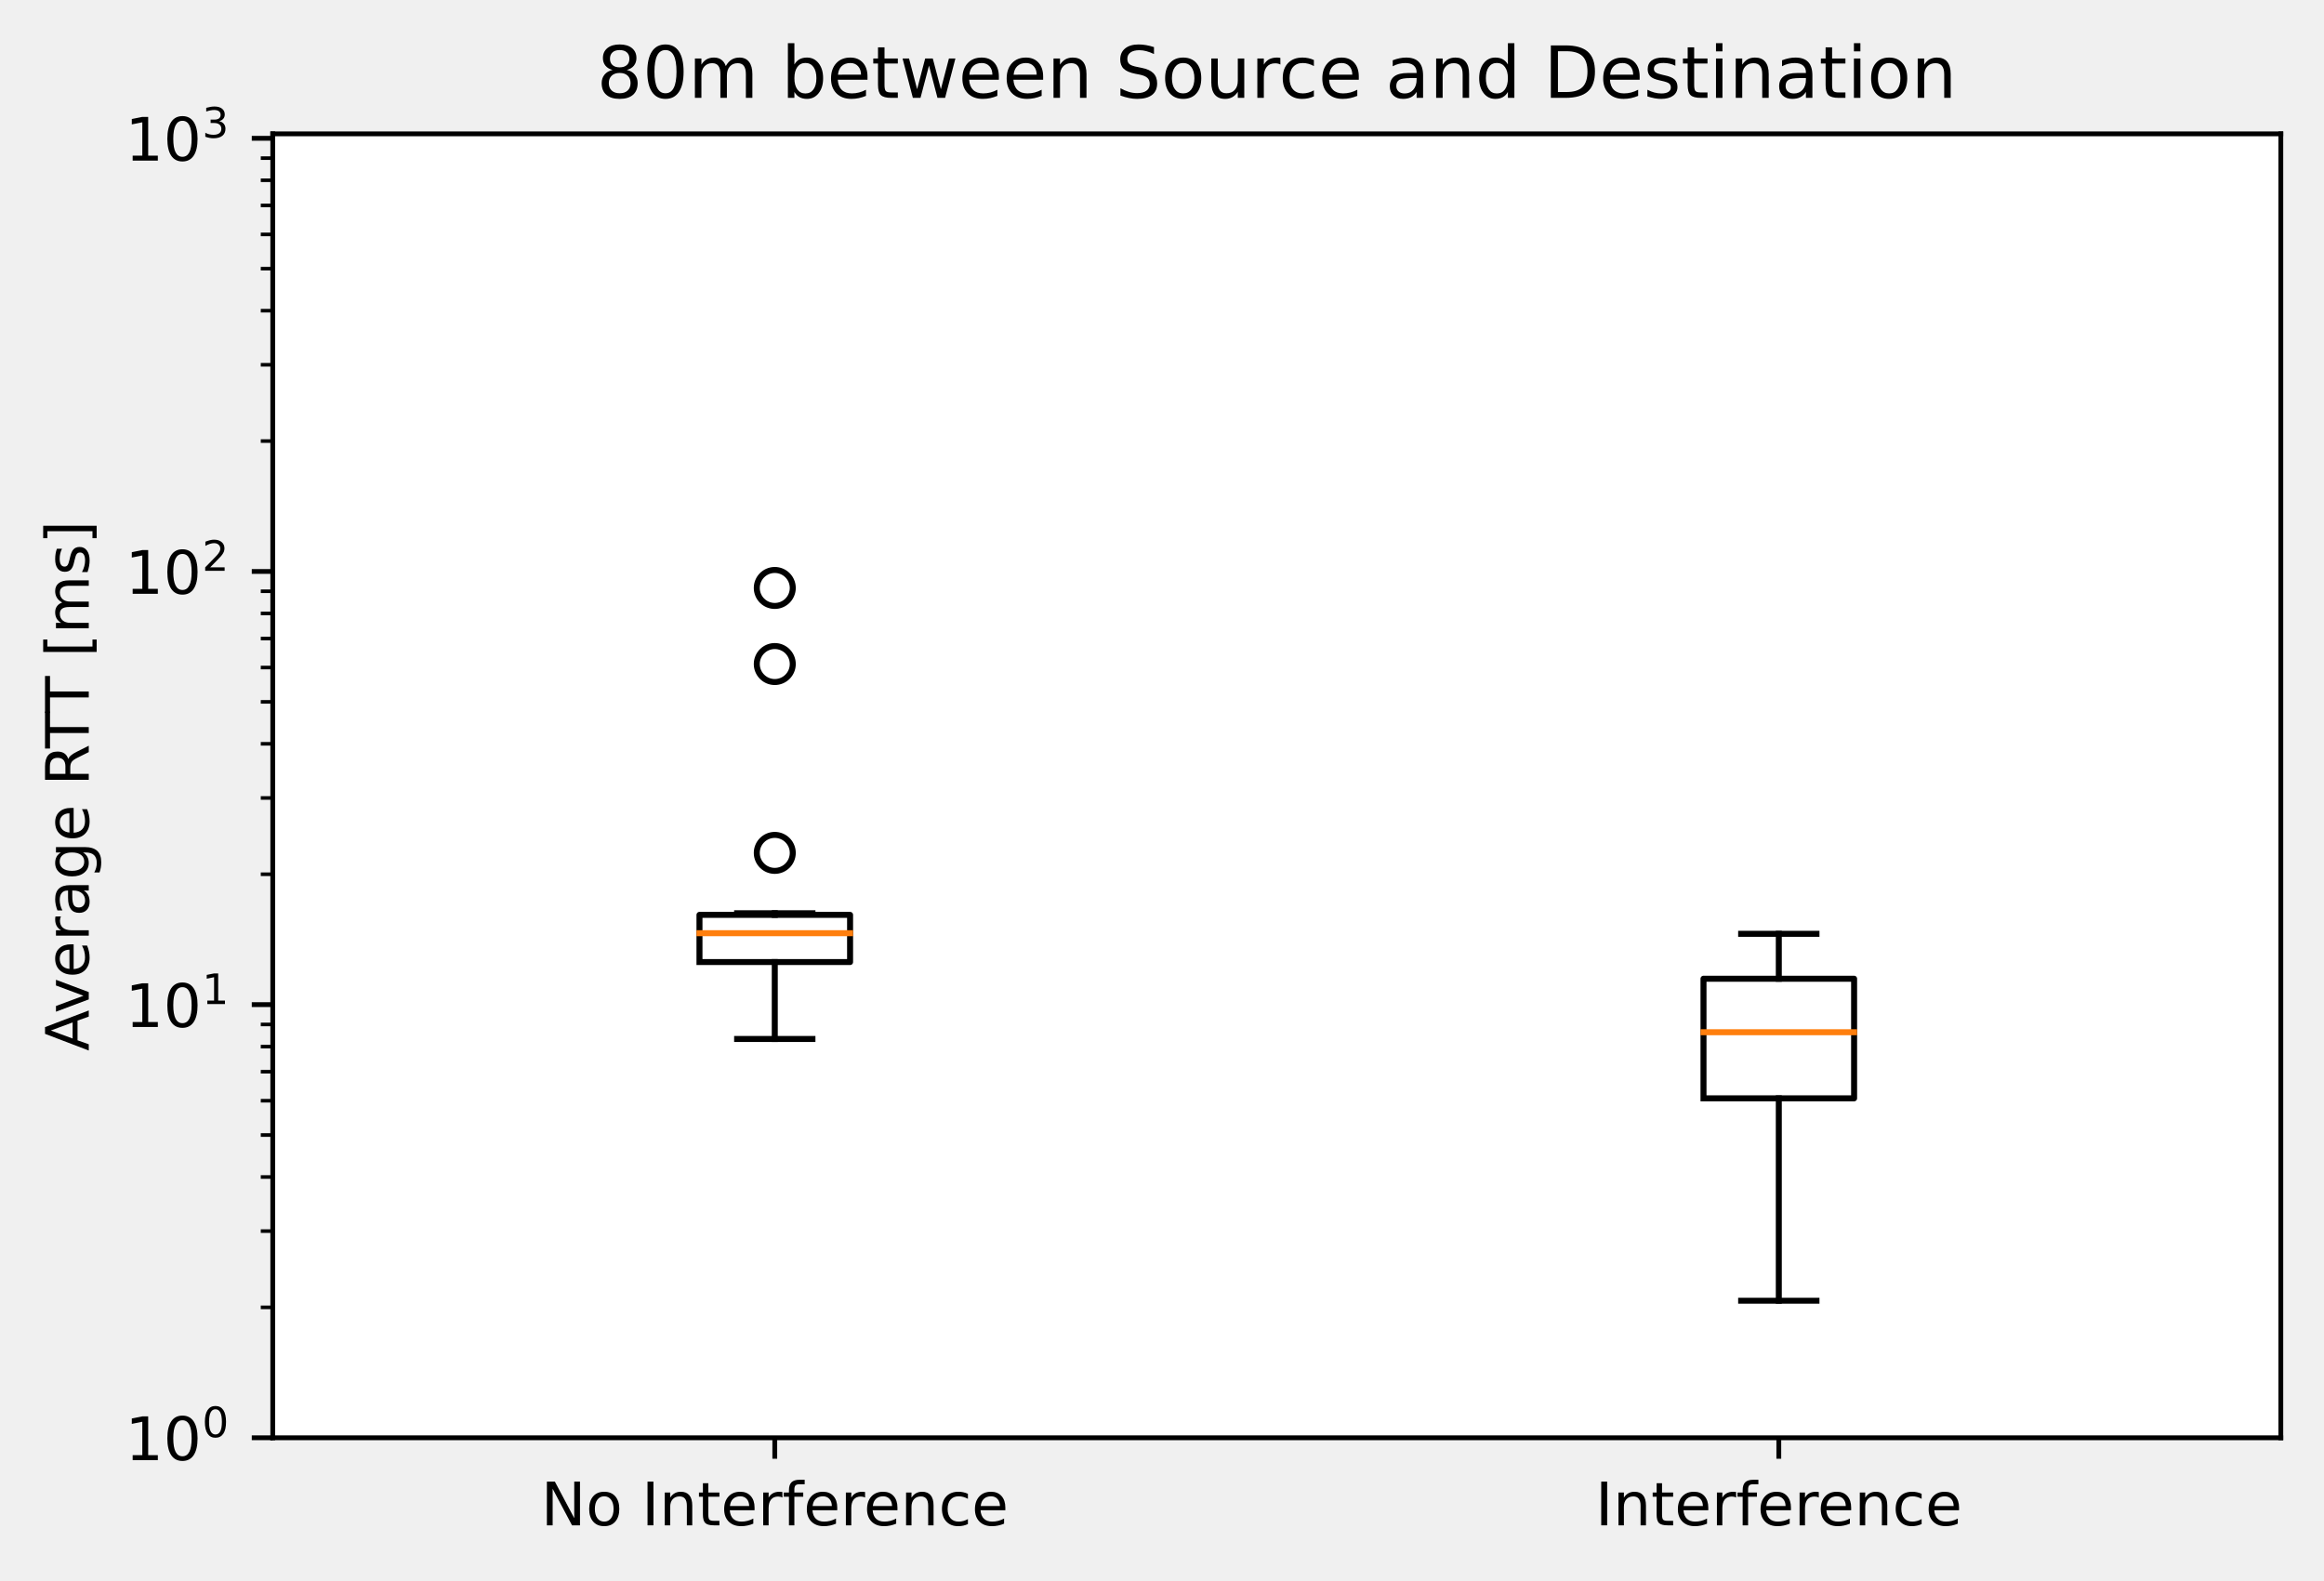
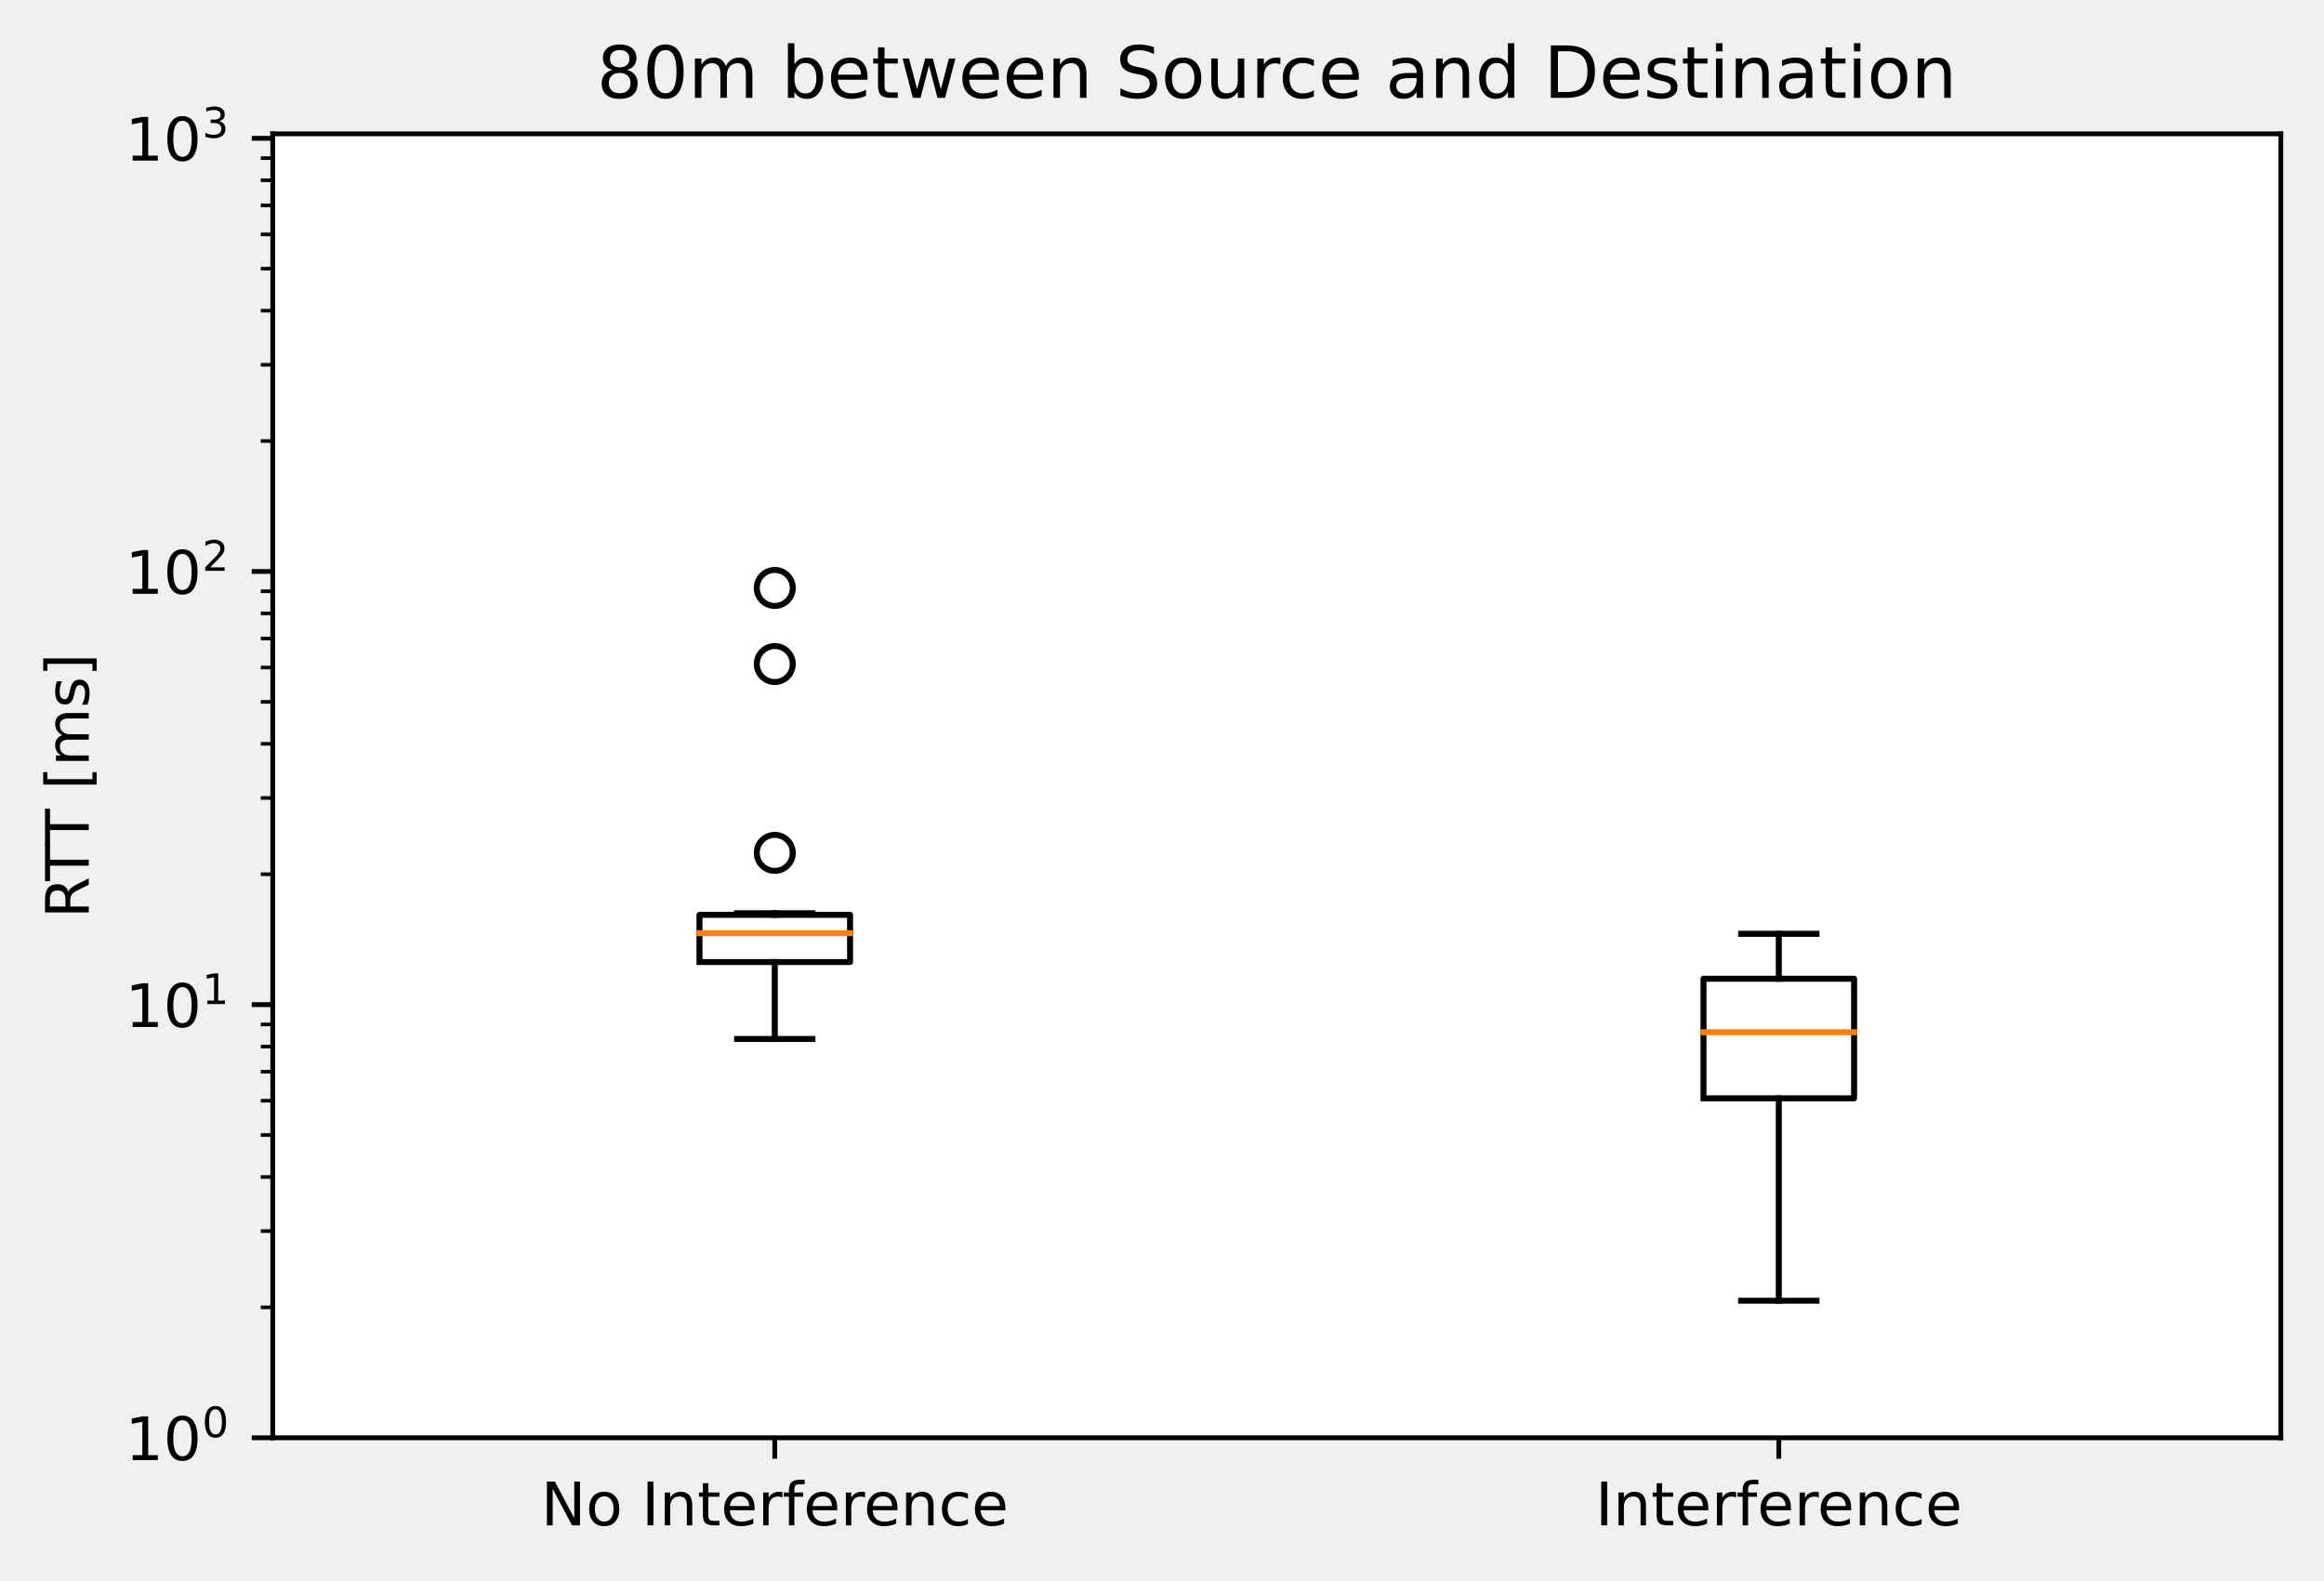
<svg xmlns="http://www.w3.org/2000/svg" xmlns:xlink="http://www.w3.org/1999/xlink" height="263.636pt" version="1.1" viewBox="0 0 387.478 263.636" width="387.478pt">
  <defs>
    <style type="text/css">*{stroke-linecap:butt;stroke-linejoin:round;}</style>
  </defs>
  <g id="figure_1">
    <g id="patch_1">
      <path d="M 0 263.636  L 387.478 263.636  L 387.478 0  L 0 0  z " style="fill:none;" />
    </g>
    <g id="axes_1">
      <g id="patch_2">
        <path d="M 45.478 239.758  L 380.278 239.758  L 380.278 22.318  L 45.478 22.318  z " style="fill:#ffffff;" />
      </g>
      <g id="matplotlib.axis_1">
        <g id="xtick_1">
          <g id="line2d_1">
            <defs>
-               <path d="M 0 0  L 0 3.5  " id="madbb0a306b" style="stroke:#000000;stroke-width:0.8;" />
+               <path d="M 0 0  L 0 3.5  " id="mc106eb5651" style="stroke:#000000;stroke-width:0.8;" />
            </defs>
            <g>
-               <use style="stroke:#000000;stroke-width:0.8;" x="129.178" xlink:href="#madbb0a306b" y="239.758" />
+               <use style="stroke:#000000;stroke-width:0.8;" x="129.178" xlink:href="#mc106eb5651" y="239.758" />
            </g>
          </g>
          <g id="text_1">
            <g transform="translate(90.20234 254.3566)scale(0.1 -0.1)">
              <defs>
                <path d="M 628 4666  L 1478 4666  L 3547 763  L 3547 4666  L 4159 4666  L 4159 0  L 3309 0  L 1241 3903  L 1241 0  L 628 0  L 628 4666  z " id="DejaVuSans-4e" transform="scale(0.015625)" />
                <path d="M 1959 3097  Q 1497 3097 1228 2736  Q 959 2375 959 1747  Q 959 1119 1226 758  Q 1494 397 1959 397  Q 2419 397 2687 759  Q 2956 1122 2956 1747  Q 2956 2369 2687 2733  Q 2419 3097 1959 3097  z M 1959 3584  Q 2709 3584 3137 3096  Q 3566 2609 3566 1747  Q 3566 888 3137 398  Q 2709 -91 1959 -91  Q 1206 -91 779 398  Q 353 888 353 1747  Q 353 2609 779 3096  Q 1206 3584 1959 3584  z " id="DejaVuSans-6f" transform="scale(0.015625)" />
                <path id="DejaVuSans-20" transform="scale(0.015625)" />
                <path d="M 628 4666  L 1259 4666  L 1259 0  L 628 0  L 628 4666  z " id="DejaVuSans-49" transform="scale(0.015625)" />
                <path d="M 3513 2113  L 3513 0  L 2938 0  L 2938 2094  Q 2938 2591 2744 2837  Q 2550 3084 2163 3084  Q 1697 3084 1428 2787  Q 1159 2491 1159 1978  L 1159 0  L 581 0  L 581 3500  L 1159 3500  L 1159 2956  Q 1366 3272 1645 3428  Q 1925 3584 2291 3584  Q 2894 3584 3203 3211  Q 3513 2838 3513 2113  z " id="DejaVuSans-6e" transform="scale(0.015625)" />
                <path d="M 1172 4494  L 1172 3500  L 2356 3500  L 2356 3053  L 1172 3053  L 1172 1153  Q 1172 725 1289 603  Q 1406 481 1766 481  L 2356 481  L 2356 0  L 1766 0  Q 1100 0 847 248  Q 594 497 594 1153  L 594 3053  L 172 3053  L 172 3500  L 594 3500  L 594 4494  L 1172 4494  z " id="DejaVuSans-74" transform="scale(0.015625)" />
                <path d="M 3597 1894  L 3597 1613  L 953 1613  Q 991 1019 1311 708  Q 1631 397 2203 397  Q 2534 397 2845 478  Q 3156 559 3463 722  L 3463 178  Q 3153 47 2828 -22  Q 2503 -91 2169 -91  Q 1331 -91 842 396  Q 353 884 353 1716  Q 353 2575 817 3079  Q 1281 3584 2069 3584  Q 2775 3584 3186 3129  Q 3597 2675 3597 1894  z M 3022 2063  Q 3016 2534 2758 2815  Q 2500 3097 2075 3097  Q 1594 3097 1305 2825  Q 1016 2553 972 2059  L 3022 2063  z " id="DejaVuSans-65" transform="scale(0.015625)" />
                <path d="M 2631 2963  Q 2534 3019 2420 3045  Q 2306 3072 2169 3072  Q 1681 3072 1420 2755  Q 1159 2438 1159 1844  L 1159 0  L 581 0  L 581 3500  L 1159 3500  L 1159 2956  Q 1341 3275 1631 3429  Q 1922 3584 2338 3584  Q 2397 3584 2469 3576  Q 2541 3569 2628 3553  L 2631 2963  z " id="DejaVuSans-72" transform="scale(0.015625)" />
                <path d="M 2375 4863  L 2375 4384  L 1825 4384  Q 1516 4384 1395 4259  Q 1275 4134 1275 3809  L 1275 3500  L 2222 3500  L 2222 3053  L 1275 3053  L 1275 0  L 697 0  L 697 3053  L 147 3053  L 147 3500  L 697 3500  L 697 3744  Q 697 4328 969 4595  Q 1241 4863 1831 4863  L 2375 4863  z " id="DejaVuSans-66" transform="scale(0.015625)" />
                <path d="M 3122 3366  L 3122 2828  Q 2878 2963 2633 3030  Q 2388 3097 2138 3097  Q 1578 3097 1268 2742  Q 959 2388 959 1747  Q 959 1106 1268 751  Q 1578 397 2138 397  Q 2388 397 2633 464  Q 2878 531 3122 666  L 3122 134  Q 2881 22 2623 -34  Q 2366 -91 2075 -91  Q 1284 -91 818 406  Q 353 903 353 1747  Q 353 2603 823 3093  Q 1294 3584 2113 3584  Q 2378 3584 2631 3529  Q 2884 3475 3122 3366  z " id="DejaVuSans-63" transform="scale(0.015625)" />
              </defs>
              <use xlink:href="#DejaVuSans-4e" />
              <use x="74.805" xlink:href="#DejaVuSans-6f" />
              <use x="135.986" xlink:href="#DejaVuSans-20" />
              <use x="167.773" xlink:href="#DejaVuSans-49" />
              <use x="197.266" xlink:href="#DejaVuSans-6e" />
              <use x="260.645" xlink:href="#DejaVuSans-74" />
              <use x="299.854" xlink:href="#DejaVuSans-65" />
              <use x="361.377" xlink:href="#DejaVuSans-72" />
              <use x="402.49" xlink:href="#DejaVuSans-66" />
              <use x="437.695" xlink:href="#DejaVuSans-65" />
              <use x="499.219" xlink:href="#DejaVuSans-72" />
              <use x="538.082" xlink:href="#DejaVuSans-65" />
              <use x="599.605" xlink:href="#DejaVuSans-6e" />
              <use x="662.984" xlink:href="#DejaVuSans-63" />
              <use x="717.965" xlink:href="#DejaVuSans-65" />
            </g>
          </g>
        </g>
        <g id="xtick_2">
          <g id="line2d_2">
            <g>
-               <use style="stroke:#000000;stroke-width:0.8;" x="296.578" xlink:href="#madbb0a306b" y="239.758" />
+               <use style="stroke:#000000;stroke-width:0.8;" x="296.578" xlink:href="#mc106eb5651" y="239.758" />
            </g>
          </g>
          <g id="text_2">
            <g transform="translate(265.9914 254.3566)scale(0.1 -0.1)">
              <use xlink:href="#DejaVuSans-49" />
              <use x="29.492" xlink:href="#DejaVuSans-6e" />
              <use x="92.871" xlink:href="#DejaVuSans-74" />
              <use x="132.08" xlink:href="#DejaVuSans-65" />
              <use x="193.604" xlink:href="#DejaVuSans-72" />
              <use x="234.717" xlink:href="#DejaVuSans-66" />
              <use x="269.922" xlink:href="#DejaVuSans-65" />
              <use x="331.445" xlink:href="#DejaVuSans-72" />
              <use x="370.309" xlink:href="#DejaVuSans-65" />
              <use x="431.832" xlink:href="#DejaVuSans-6e" />
              <use x="495.211" xlink:href="#DejaVuSans-63" />
              <use x="550.191" xlink:href="#DejaVuSans-65" />
            </g>
          </g>
        </g>
      </g>
      <g id="matplotlib.axis_2">
        <g id="ytick_1">
          <g id="line2d_3">
            <defs>
-               <path d="M 0 0  L -3.5 0  " id="mee6eea0529" style="stroke:#000000;stroke-width:0.8;" />
+               <path d="M 0 0  L -3.5 0  " id="m0a21c9af78" style="stroke:#000000;stroke-width:0.8;" />
            </defs>
            <g>
-               <use style="stroke:#000000;stroke-width:0.8;" x="45.478" xlink:href="#mee6eea0529" y="239.758" />
+               <use style="stroke:#000000;stroke-width:0.8;" x="45.478" xlink:href="#m0a21c9af78" y="239.758" />
            </g>
          </g>
          <g id="text_3">
            <g transform="translate(20.87813 243.5573)scale(0.1 -0.1)">
              <defs>
                <path d="M 794 531  L 1825 531  L 1825 4091  L 703 3866  L 703 4441  L 1819 4666  L 2450 4666  L 2450 531  L 3481 531  L 3481 0  L 794 0  L 794 531  z " id="DejaVuSans-31" transform="scale(0.015625)" />
                <path d="M 2034 4250  Q 1547 4250 1301 3770  Q 1056 3291 1056 2328  Q 1056 1369 1301 889  Q 1547 409 2034 409  Q 2525 409 2770 889  Q 3016 1369 3016 2328  Q 3016 3291 2770 3770  Q 2525 4250 2034 4250  z M 2034 4750  Q 2819 4750 3233 4129  Q 3647 3509 3647 2328  Q 3647 1150 3233 529  Q 2819 -91 2034 -91  Q 1250 -91 836 529  Q 422 1150 422 2328  Q 422 3509 836 4129  Q 1250 4750 2034 4750  z " id="DejaVuSans-30" transform="scale(0.015625)" />
              </defs>
              <use transform="translate(0 0.765625)" xlink:href="#DejaVuSans-31" />
              <use transform="translate(63.62305 0.765625)" xlink:href="#DejaVuSans-30" />
              <use transform="translate(128.2031 39.04688)scale(0.7)" xlink:href="#DejaVuSans-30" />
            </g>
          </g>
        </g>
        <g id="ytick_2">
          <g id="line2d_4">
            <g>
-               <use style="stroke:#000000;stroke-width:0.8;" x="45.478" xlink:href="#mee6eea0529" y="167.526" />
+               <use style="stroke:#000000;stroke-width:0.8;" x="45.478" xlink:href="#m0a21c9af78" y="167.526" />
            </g>
          </g>
          <g id="text_4">
            <g transform="translate(20.87813 171.3253)scale(0.1 -0.1)">
              <use transform="translate(0 0.684375)" xlink:href="#DejaVuSans-31" />
              <use transform="translate(63.62305 0.684375)" xlink:href="#DejaVuSans-30" />
              <use transform="translate(128.2031 38.96563)scale(0.7)" xlink:href="#DejaVuSans-31" />
            </g>
          </g>
        </g>
        <g id="ytick_3">
          <g id="line2d_5">
            <g>
-               <use style="stroke:#000000;stroke-width:0.8;" x="45.478" xlink:href="#mee6eea0529" y="95.294" />
+               <use style="stroke:#000000;stroke-width:0.8;" x="45.478" xlink:href="#m0a21c9af78" y="95.294" />
            </g>
          </g>
          <g id="text_5">
            <g transform="translate(20.87813 99.09333)scale(0.1 -0.1)">
              <defs>
                <path d="M 1228 531  L 3431 531  L 3431 0  L 469 0  L 469 531  Q 828 903 1448 1529  Q 2069 2156 2228 2338  Q 2531 2678 2651 2914  Q 2772 3150 2772 3378  Q 2772 3750 2511 3984  Q 2250 4219 1831 4219  Q 1534 4219 1204 4116  Q 875 4013 500 3803  L 500 4441  Q 881 4594 1212 4672  Q 1544 4750 1819 4750  Q 2544 4750 2975 4387  Q 3406 4025 3406 3419  Q 3406 3131 3298 2873  Q 3191 2616 2906 2266  Q 2828 2175 2409 1742  Q 1991 1309 1228 531  z " id="DejaVuSans-32" transform="scale(0.015625)" />
              </defs>
              <use transform="translate(0 0.765625)" xlink:href="#DejaVuSans-31" />
              <use transform="translate(63.62305 0.765625)" xlink:href="#DejaVuSans-30" />
              <use transform="translate(128.2031 39.04688)scale(0.7)" xlink:href="#DejaVuSans-32" />
            </g>
          </g>
        </g>
        <g id="ytick_4">
          <g id="line2d_6">
            <g>
-               <use style="stroke:#000000;stroke-width:0.8;" x="45.478" xlink:href="#mee6eea0529" y="23.062" />
+               <use style="stroke:#000000;stroke-width:0.8;" x="45.478" xlink:href="#m0a21c9af78" y="23.062" />
            </g>
          </g>
          <g id="text_6">
            <g transform="translate(20.87813 26.86133)scale(0.1 -0.1)">
              <defs>
                <path d="M 2597 2516  Q 3050 2419 3304 2112  Q 3559 1806 3559 1356  Q 3559 666 3084 287  Q 2609 -91 1734 -91  Q 1441 -91 1130 -33  Q 819 25 488 141  L 488 750  Q 750 597 1062 519  Q 1375 441 1716 441  Q 2309 441 2620 675  Q 2931 909 2931 1356  Q 2931 1769 2642 2001  Q 2353 2234 1838 2234  L 1294 2234  L 1294 2753  L 1863 2753  Q 2328 2753 2575 2939  Q 2822 3125 2822 3475  Q 2822 3834 2567 4026  Q 2313 4219 1838 4219  Q 1578 4219 1281 4162  Q 984 4106 628 3988  L 628 4550  Q 988 4650 1302 4700  Q 1616 4750 1894 4750  Q 2613 4750 3031 4423  Q 3450 4097 3450 3541  Q 3450 3153 3228 2886  Q 3006 2619 2597 2516  z " id="DejaVuSans-33" transform="scale(0.015625)" />
              </defs>
              <use transform="translate(0 0.765625)" xlink:href="#DejaVuSans-31" />
              <use transform="translate(63.62305 0.765625)" xlink:href="#DejaVuSans-30" />
              <use transform="translate(128.2031 39.04688)scale(0.7)" xlink:href="#DejaVuSans-33" />
            </g>
          </g>
        </g>
        <g id="ytick_5">
          <g id="line2d_7">
            <defs>
-               <path d="M 0 0  L -2 0  " id="maadf2c15c7" style="stroke:#000000;stroke-width:0.6;" />
+               <path d="M 0 0  L -2 0  " id="m12d7cc3216" style="stroke:#000000;stroke-width:0.6;" />
            </defs>
            <g>
-               <use style="stroke:#000000;stroke-width:0.6;" x="45.478" xlink:href="#maadf2c15c7" y="218.014" />
+               <use style="stroke:#000000;stroke-width:0.6;" x="45.478" xlink:href="#m12d7cc3216" y="218.014" />
            </g>
          </g>
        </g>
        <g id="ytick_6">
          <g id="line2d_8">
            <g>
-               <use style="stroke:#000000;stroke-width:0.6;" x="45.478" xlink:href="#maadf2c15c7" y="205.295" />
+               <use style="stroke:#000000;stroke-width:0.6;" x="45.478" xlink:href="#m12d7cc3216" y="205.295" />
            </g>
          </g>
        </g>
        <g id="ytick_7">
          <g id="line2d_9">
            <g>
-               <use style="stroke:#000000;stroke-width:0.6;" x="45.478" xlink:href="#maadf2c15c7" y="196.27" />
+               <use style="stroke:#000000;stroke-width:0.6;" x="45.478" xlink:href="#m12d7cc3216" y="196.27" />
            </g>
          </g>
        </g>
        <g id="ytick_8">
          <g id="line2d_10">
            <g>
-               <use style="stroke:#000000;stroke-width:0.6;" x="45.478" xlink:href="#maadf2c15c7" y="189.27" />
+               <use style="stroke:#000000;stroke-width:0.6;" x="45.478" xlink:href="#m12d7cc3216" y="189.27" />
            </g>
          </g>
        </g>
        <g id="ytick_9">
          <g id="line2d_11">
            <g>
-               <use style="stroke:#000000;stroke-width:0.6;" x="45.478" xlink:href="#maadf2c15c7" y="183.551" />
+               <use style="stroke:#000000;stroke-width:0.6;" x="45.478" xlink:href="#m12d7cc3216" y="183.551" />
            </g>
          </g>
        </g>
        <g id="ytick_10">
          <g id="line2d_12">
            <g>
-               <use style="stroke:#000000;stroke-width:0.6;" x="45.478" xlink:href="#maadf2c15c7" y="178.715" />
+               <use style="stroke:#000000;stroke-width:0.6;" x="45.478" xlink:href="#m12d7cc3216" y="178.715" />
            </g>
          </g>
        </g>
        <g id="ytick_11">
          <g id="line2d_13">
            <g>
-               <use style="stroke:#000000;stroke-width:0.6;" x="45.478" xlink:href="#maadf2c15c7" y="174.526" />
+               <use style="stroke:#000000;stroke-width:0.6;" x="45.478" xlink:href="#m12d7cc3216" y="174.526" />
            </g>
          </g>
        </g>
        <g id="ytick_12">
          <g id="line2d_14">
            <g>
-               <use style="stroke:#000000;stroke-width:0.6;" x="45.478" xlink:href="#maadf2c15c7" y="170.831" />
+               <use style="stroke:#000000;stroke-width:0.6;" x="45.478" xlink:href="#m12d7cc3216" y="170.831" />
            </g>
          </g>
        </g>
        <g id="ytick_13">
          <g id="line2d_15">
            <g>
-               <use style="stroke:#000000;stroke-width:0.6;" x="45.478" xlink:href="#maadf2c15c7" y="145.782" />
+               <use style="stroke:#000000;stroke-width:0.6;" x="45.478" xlink:href="#m12d7cc3216" y="145.782" />
            </g>
          </g>
        </g>
        <g id="ytick_14">
          <g id="line2d_16">
            <g>
-               <use style="stroke:#000000;stroke-width:0.6;" x="45.478" xlink:href="#maadf2c15c7" y="133.063" />
+               <use style="stroke:#000000;stroke-width:0.6;" x="45.478" xlink:href="#m12d7cc3216" y="133.063" />
            </g>
          </g>
        </g>
        <g id="ytick_15">
          <g id="line2d_17">
            <g>
-               <use style="stroke:#000000;stroke-width:0.6;" x="45.478" xlink:href="#maadf2c15c7" y="124.038" />
+               <use style="stroke:#000000;stroke-width:0.6;" x="45.478" xlink:href="#m12d7cc3216" y="124.038" />
            </g>
          </g>
        </g>
        <g id="ytick_16">
          <g id="line2d_18">
            <g>
-               <use style="stroke:#000000;stroke-width:0.6;" x="45.478" xlink:href="#maadf2c15c7" y="117.038" />
+               <use style="stroke:#000000;stroke-width:0.6;" x="45.478" xlink:href="#m12d7cc3216" y="117.038" />
            </g>
          </g>
        </g>
        <g id="ytick_17">
          <g id="line2d_19">
            <g>
-               <use style="stroke:#000000;stroke-width:0.6;" x="45.478" xlink:href="#maadf2c15c7" y="111.319" />
+               <use style="stroke:#000000;stroke-width:0.6;" x="45.478" xlink:href="#m12d7cc3216" y="111.319" />
            </g>
          </g>
        </g>
        <g id="ytick_18">
          <g id="line2d_20">
            <g>
-               <use style="stroke:#000000;stroke-width:0.6;" x="45.478" xlink:href="#maadf2c15c7" y="106.483" />
+               <use style="stroke:#000000;stroke-width:0.6;" x="45.478" xlink:href="#m12d7cc3216" y="106.483" />
            </g>
          </g>
        </g>
        <g id="ytick_19">
          <g id="line2d_21">
            <g>
-               <use style="stroke:#000000;stroke-width:0.6;" x="45.478" xlink:href="#maadf2c15c7" y="102.294" />
+               <use style="stroke:#000000;stroke-width:0.6;" x="45.478" xlink:href="#m12d7cc3216" y="102.294" />
            </g>
          </g>
        </g>
        <g id="ytick_20">
          <g id="line2d_22">
            <g>
-               <use style="stroke:#000000;stroke-width:0.6;" x="45.478" xlink:href="#maadf2c15c7" y="98.599" />
+               <use style="stroke:#000000;stroke-width:0.6;" x="45.478" xlink:href="#m12d7cc3216" y="98.599" />
            </g>
          </g>
        </g>
        <g id="ytick_21">
          <g id="line2d_23">
            <g>
-               <use style="stroke:#000000;stroke-width:0.6;" x="45.478" xlink:href="#maadf2c15c7" y="73.55" />
+               <use style="stroke:#000000;stroke-width:0.6;" x="45.478" xlink:href="#m12d7cc3216" y="73.55" />
            </g>
          </g>
        </g>
        <g id="ytick_22">
          <g id="line2d_24">
            <g>
-               <use style="stroke:#000000;stroke-width:0.6;" x="45.478" xlink:href="#maadf2c15c7" y="60.831" />
+               <use style="stroke:#000000;stroke-width:0.6;" x="45.478" xlink:href="#m12d7cc3216" y="60.831" />
            </g>
          </g>
        </g>
        <g id="ytick_23">
          <g id="line2d_25">
            <g>
-               <use style="stroke:#000000;stroke-width:0.6;" x="45.478" xlink:href="#maadf2c15c7" y="51.806" />
+               <use style="stroke:#000000;stroke-width:0.6;" x="45.478" xlink:href="#m12d7cc3216" y="51.806" />
            </g>
          </g>
        </g>
        <g id="ytick_24">
          <g id="line2d_26">
            <g>
-               <use style="stroke:#000000;stroke-width:0.6;" x="45.478" xlink:href="#maadf2c15c7" y="44.806" />
+               <use style="stroke:#000000;stroke-width:0.6;" x="45.478" xlink:href="#m12d7cc3216" y="44.806" />
            </g>
          </g>
        </g>
        <g id="ytick_25">
          <g id="line2d_27">
            <g>
-               <use style="stroke:#000000;stroke-width:0.6;" x="45.478" xlink:href="#maadf2c15c7" y="39.087" />
+               <use style="stroke:#000000;stroke-width:0.6;" x="45.478" xlink:href="#m12d7cc3216" y="39.087" />
            </g>
          </g>
        </g>
        <g id="ytick_26">
          <g id="line2d_28">
            <g>
-               <use style="stroke:#000000;stroke-width:0.6;" x="45.478" xlink:href="#maadf2c15c7" y="34.251" />
+               <use style="stroke:#000000;stroke-width:0.6;" x="45.478" xlink:href="#m12d7cc3216" y="34.251" />
            </g>
          </g>
        </g>
        <g id="ytick_27">
          <g id="line2d_29">
            <g>
-               <use style="stroke:#000000;stroke-width:0.6;" x="45.478" xlink:href="#maadf2c15c7" y="30.062" />
+               <use style="stroke:#000000;stroke-width:0.6;" x="45.478" xlink:href="#m12d7cc3216" y="30.062" />
            </g>
          </g>
        </g>
        <g id="ytick_28">
          <g id="line2d_30">
            <g>
-               <use style="stroke:#000000;stroke-width:0.6;" x="45.478" xlink:href="#maadf2c15c7" y="26.367" />
+               <use style="stroke:#000000;stroke-width:0.6;" x="45.478" xlink:href="#m12d7cc3216" y="26.367" />
            </g>
          </g>
        </g>
        <g id="text_7">
-           <g transform="translate(14.79844 175.2577)rotate(-90)scale(0.1 -0.1)">
+           <g transform="translate(14.79844 153.1358)rotate(-90)scale(0.1 -0.1)">
            <defs>
-               <path d="M 2188 4044  L 1331 1722  L 3047 1722  L 2188 4044  z M 1831 4666  L 2547 4666  L 4325 0  L 3669 0  L 3244 1197  L 1141 1197  L 716 0  L 50 0  L 1831 4666  z " id="DejaVuSans-41" transform="scale(0.015625)" />
-               <path d="M 191 3500  L 800 3500  L 1894 563  L 2988 3500  L 3597 3500  L 2284 0  L 1503 0  L 191 3500  z " id="DejaVuSans-76" transform="scale(0.015625)" />
-               <path d="M 2194 1759  Q 1497 1759 1228 1600  Q 959 1441 959 1056  Q 959 750 1161 570  Q 1363 391 1709 391  Q 2188 391 2477 730  Q 2766 1069 2766 1631  L 2766 1759  L 2194 1759  z M 3341 1997  L 3341 0  L 2766 0  L 2766 531  Q 2569 213 2275 61  Q 1981 -91 1556 -91  Q 1019 -91 701 211  Q 384 513 384 1019  Q 384 1609 779 1909  Q 1175 2209 1959 2209  L 2766 2209  L 2766 2266  Q 2766 2663 2505 2880  Q 2244 3097 1772 3097  Q 1472 3097 1187 3025  Q 903 2953 641 2809  L 641 3341  Q 956 3463 1253 3523  Q 1550 3584 1831 3584  Q 2591 3584 2966 3190  Q 3341 2797 3341 1997  z " id="DejaVuSans-61" transform="scale(0.015625)" />
-               <path d="M 2906 1791  Q 2906 2416 2648 2759  Q 2391 3103 1925 3103  Q 1463 3103 1205 2759  Q 947 2416 947 1791  Q 947 1169 1205 825  Q 1463 481 1925 481  Q 2391 481 2648 825  Q 2906 1169 2906 1791  z M 3481 434  Q 3481 -459 3084 -895  Q 2688 -1331 1869 -1331  Q 1566 -1331 1297 -1286  Q 1028 -1241 775 -1147  L 775 -588  Q 1028 -725 1275 -790  Q 1522 -856 1778 -856  Q 2344 -856 2625 -561  Q 2906 -266 2906 331  L 2906 616  Q 2728 306 2450 153  Q 2172 0 1784 0  Q 1141 0 747 490  Q 353 981 353 1791  Q 353 2603 747 3093  Q 1141 3584 1784 3584  Q 2172 3584 2450 3431  Q 2728 3278 2906 2969  L 2906 3500  L 3481 3500  L 3481 434  z " id="DejaVuSans-67" transform="scale(0.015625)" />
              <path d="M 2841 2188  Q 3044 2119 3236 1894  Q 3428 1669 3622 1275  L 4263 0  L 3584 0  L 2988 1197  Q 2756 1666 2539 1819  Q 2322 1972 1947 1972  L 1259 1972  L 1259 0  L 628 0  L 628 4666  L 2053 4666  Q 2853 4666 3247 4331  Q 3641 3997 3641 3322  Q 3641 2881 3436 2590  Q 3231 2300 2841 2188  z M 1259 4147  L 1259 2491  L 2053 2491  Q 2509 2491 2742 2702  Q 2975 2913 2975 3322  Q 2975 3731 2742 3939  Q 2509 4147 2053 4147  L 1259 4147  z " id="DejaVuSans-52" transform="scale(0.015625)" />
              <path d="M -19 4666  L 3928 4666  L 3928 4134  L 2272 4134  L 2272 0  L 1638 0  L 1638 4134  L -19 4134  L -19 4666  z " id="DejaVuSans-54" transform="scale(0.015625)" />
              <path d="M 550 4863  L 1875 4863  L 1875 4416  L 1125 4416  L 1125 -397  L 1875 -397  L 1875 -844  L 550 -844  L 550 4863  z " id="DejaVuSans-5b" transform="scale(0.015625)" />
              <path d="M 3328 2828  Q 3544 3216 3844 3400  Q 4144 3584 4550 3584  Q 5097 3584 5394 3201  Q 5691 2819 5691 2113  L 5691 0  L 5113 0  L 5113 2094  Q 5113 2597 4934 2840  Q 4756 3084 4391 3084  Q 3944 3084 3684 2787  Q 3425 2491 3425 1978  L 3425 0  L 2847 0  L 2847 2094  Q 2847 2600 2669 2842  Q 2491 3084 2119 3084  Q 1678 3084 1418 2786  Q 1159 2488 1159 1978  L 1159 0  L 581 0  L 581 3500  L 1159 3500  L 1159 2956  Q 1356 3278 1631 3431  Q 1906 3584 2284 3584  Q 2666 3584 2933 3390  Q 3200 3197 3328 2828  z " id="DejaVuSans-6d" transform="scale(0.015625)" />
              <path d="M 2834 3397  L 2834 2853  Q 2591 2978 2328 3040  Q 2066 3103 1784 3103  Q 1356 3103 1142 2972  Q 928 2841 928 2578  Q 928 2378 1081 2264  Q 1234 2150 1697 2047  L 1894 2003  Q 2506 1872 2764 1633  Q 3022 1394 3022 966  Q 3022 478 2636 193  Q 2250 -91 1575 -91  Q 1294 -91 989 -36  Q 684 19 347 128  L 347 722  Q 666 556 975 473  Q 1284 391 1588 391  Q 1994 391 2212 530  Q 2431 669 2431 922  Q 2431 1156 2273 1281  Q 2116 1406 1581 1522  L 1381 1569  Q 847 1681 609 1914  Q 372 2147 372 2553  Q 372 3047 722 3315  Q 1072 3584 1716 3584  Q 2034 3584 2315 3537  Q 2597 3491 2834 3397  z " id="DejaVuSans-73" transform="scale(0.015625)" />
              <path d="M 1947 4863  L 1947 -844  L 622 -844  L 622 -397  L 1369 -397  L 1369 4416  L 622 4416  L 622 4863  L 1947 4863  z " id="DejaVuSans-5d" transform="scale(0.015625)" />
            </defs>
-             <use xlink:href="#DejaVuSans-41" />
-             <use x="62.533" xlink:href="#DejaVuSans-76" />
-             <use x="121.713" xlink:href="#DejaVuSans-65" />
-             <use x="183.236" xlink:href="#DejaVuSans-72" />
-             <use x="224.35" xlink:href="#DejaVuSans-61" />
-             <use x="285.629" xlink:href="#DejaVuSans-67" />
-             <use x="349.105" xlink:href="#DejaVuSans-65" />
-             <use x="410.629" xlink:href="#DejaVuSans-20" />
-             <use x="442.416" xlink:href="#DejaVuSans-52" />
-             <use x="504.648" xlink:href="#DejaVuSans-54" />
-             <use x="563.982" xlink:href="#DejaVuSans-54" />
-             <use x="625.066" xlink:href="#DejaVuSans-20" />
-             <use x="656.854" xlink:href="#DejaVuSans-5b" />
-             <use x="695.867" xlink:href="#DejaVuSans-6d" />
-             <use x="793.279" xlink:href="#DejaVuSans-73" />
-             <use x="845.379" xlink:href="#DejaVuSans-5d" />
+             <use xlink:href="#DejaVuSans-52" />
+             <use x="62.232" xlink:href="#DejaVuSans-54" />
+             <use x="121.566" xlink:href="#DejaVuSans-54" />
+             <use x="182.65" xlink:href="#DejaVuSans-20" />
+             <use x="214.438" xlink:href="#DejaVuSans-5b" />
+             <use x="253.451" xlink:href="#DejaVuSans-6d" />
+             <use x="350.863" xlink:href="#DejaVuSans-73" />
+             <use x="402.963" xlink:href="#DejaVuSans-5d" />
          </g>
        </g>
      </g>
      <g id="line2d_31">
-         <path clip-path="url(#pbbd0e35de6)" d="M 116.623 160.426  L 141.733 160.426  L 141.733 152.56  L 116.623 152.56  L 116.623 160.426  " style="fill:none;stroke:#000000;stroke-linecap:square;" />
+         <path clip-path="url(#paac43ccb73)" d="M 116.623 160.426  L 141.733 160.426  L 141.733 152.56  L 116.623 152.56  L 116.623 160.426  " style="fill:none;stroke:#000000;stroke-linecap:square;" />
      </g>
      <g id="line2d_32">
-         <path clip-path="url(#pbbd0e35de6)" d="M 129.178 160.426  L 129.178 173.254  " style="fill:none;stroke:#000000;stroke-linecap:square;" />
+         <path clip-path="url(#paac43ccb73)" d="M 129.178 160.426  L 129.178 173.254  " style="fill:none;stroke:#000000;stroke-linecap:square;" />
      </g>
      <g id="line2d_33">
-         <path clip-path="url(#pbbd0e35de6)" d="M 129.178 152.56  L 129.178 152.286  " style="fill:none;stroke:#000000;stroke-linecap:square;" />
+         <path clip-path="url(#paac43ccb73)" d="M 129.178 152.56  L 129.178 152.286  " style="fill:none;stroke:#000000;stroke-linecap:square;" />
      </g>
      <g id="line2d_34">
-         <path clip-path="url(#pbbd0e35de6)" d="M 122.901 173.254  L 135.456 173.254  " style="fill:none;stroke:#000000;stroke-linecap:square;" />
+         <path clip-path="url(#paac43ccb73)" d="M 122.901 173.254  L 135.456 173.254  " style="fill:none;stroke:#000000;stroke-linecap:square;" />
      </g>
      <g id="line2d_35">
-         <path clip-path="url(#pbbd0e35de6)" d="M 122.901 152.286  L 135.456 152.286  " style="fill:none;stroke:#000000;stroke-linecap:square;" />
+         <path clip-path="url(#paac43ccb73)" d="M 122.901 152.286  L 135.456 152.286  " style="fill:none;stroke:#000000;stroke-linecap:square;" />
      </g>
      <g id="line2d_36">
        <defs>
-           <path d="M 0 3  C 0.796 3 1.559 2.684 2.121 2.121  C 2.684 1.559 3 0.796 3 0  C 3 -0.796 2.684 -1.559 2.121 -2.121  C 1.559 -2.684 0.796 -3 0 -3  C -0.796 -3 -1.559 -2.684 -2.121 -2.121  C -2.684 -1.559 -3 -0.796 -3 0  C -3 0.796 -2.684 1.559 -2.121 2.121  C -1.559 2.684 -0.796 3 0 3  z " id="m263a8218f8" style="stroke:#000000;" />
+           <path d="M 0 3  C 0.796 3 1.559 2.684 2.121 2.121  C 2.684 1.559 3 0.796 3 0  C 3 -0.796 2.684 -1.559 2.121 -2.121  C 1.559 -2.684 0.796 -3 0 -3  C -0.796 -3 -1.559 -2.684 -2.121 -2.121  C -2.684 -1.559 -3 -0.796 -3 0  C -3 0.796 -2.684 1.559 -2.121 2.121  C -1.559 2.684 -0.796 3 0 3  z " id="mceda9d7e39" style="stroke:#000000;" />
        </defs>
-         <g clip-path="url(#pbbd0e35de6)">
-           <use style="fill-opacity:0;stroke:#000000;" x="129.178" xlink:href="#m263a8218f8" y="110.732" />
-           <use style="fill-opacity:0;stroke:#000000;" x="129.178" xlink:href="#m263a8218f8" y="98.045" />
-           <use style="fill-opacity:0;stroke:#000000;" x="129.178" xlink:href="#m263a8218f8" y="142.223" />
+         <g clip-path="url(#paac43ccb73)">
+           <use style="fill-opacity:0;stroke:#000000;" x="129.178" xlink:href="#mceda9d7e39" y="110.732" />
+           <use style="fill-opacity:0;stroke:#000000;" x="129.178" xlink:href="#mceda9d7e39" y="98.045" />
+           <use style="fill-opacity:0;stroke:#000000;" x="129.178" xlink:href="#mceda9d7e39" y="142.223" />
        </g>
      </g>
      <g id="line2d_37">
-         <path clip-path="url(#pbbd0e35de6)" d="M 284.023 183.153  L 309.133 183.153  L 309.133 163.207  L 284.023 163.207  L 284.023 183.153  " style="fill:none;stroke:#000000;stroke-linecap:square;" />
+         <path clip-path="url(#paac43ccb73)" d="M 284.023 183.153  L 309.133 183.153  L 309.133 163.207  L 284.023 163.207  L 284.023 183.153  " style="fill:none;stroke:#000000;stroke-linecap:square;" />
      </g>
      <g id="line2d_38">
-         <path clip-path="url(#pbbd0e35de6)" d="M 296.578 183.153  L 296.578 216.905  " style="fill:none;stroke:#000000;stroke-linecap:square;" />
+         <path clip-path="url(#paac43ccb73)" d="M 296.578 183.153  L 296.578 216.905  " style="fill:none;stroke:#000000;stroke-linecap:square;" />
      </g>
      <g id="line2d_39">
-         <path clip-path="url(#pbbd0e35de6)" d="M 296.578 163.207  L 296.578 155.719  " style="fill:none;stroke:#000000;stroke-linecap:square;" />
+         <path clip-path="url(#paac43ccb73)" d="M 296.578 163.207  L 296.578 155.719  " style="fill:none;stroke:#000000;stroke-linecap:square;" />
      </g>
      <g id="line2d_40">
-         <path clip-path="url(#pbbd0e35de6)" d="M 290.301 216.905  L 302.856 216.905  " style="fill:none;stroke:#000000;stroke-linecap:square;" />
+         <path clip-path="url(#paac43ccb73)" d="M 290.301 216.905  L 302.856 216.905  " style="fill:none;stroke:#000000;stroke-linecap:square;" />
      </g>
      <g id="line2d_41">
-         <path clip-path="url(#pbbd0e35de6)" d="M 290.301 155.719  L 302.856 155.719  " style="fill:none;stroke:#000000;stroke-linecap:square;" />
+         <path clip-path="url(#paac43ccb73)" d="M 290.301 155.719  L 302.856 155.719  " style="fill:none;stroke:#000000;stroke-linecap:square;" />
      </g>
      <g id="line2d_42" />
      <g id="line2d_43">
-         <path clip-path="url(#pbbd0e35de6)" d="M 116.623 155.62  L 141.733 155.62  " style="fill:none;stroke:#ff7f0e;stroke-linecap:square;" />
+         <path clip-path="url(#paac43ccb73)" d="M 116.623 155.62  L 141.733 155.62  " style="fill:none;stroke:#ff7f0e;stroke-linecap:square;" />
      </g>
      <g id="line2d_44">
-         <path clip-path="url(#pbbd0e35de6)" d="M 284.023 172.126  L 309.133 172.126  " style="fill:none;stroke:#ff7f0e;stroke-linecap:square;" />
+         <path clip-path="url(#paac43ccb73)" d="M 284.023 172.126  L 309.133 172.126  " style="fill:none;stroke:#ff7f0e;stroke-linecap:square;" />
      </g>
      <g id="patch_3">
        <path d="M 45.478 239.758  L 45.478 22.318  " style="fill:none;stroke:#000000;stroke-linecap:square;stroke-linejoin:miter;stroke-width:0.8;" />
      </g>
      <g id="patch_4">
        <path d="M 380.278 239.758  L 380.278 22.318  " style="fill:none;stroke:#000000;stroke-linecap:square;stroke-linejoin:miter;stroke-width:0.8;" />
      </g>
      <g id="patch_5">
        <path d="M 45.478 239.758  L 380.278 239.758  " style="fill:none;stroke:#000000;stroke-linecap:square;stroke-linejoin:miter;stroke-width:0.8;" />
      </g>
      <g id="patch_6">
        <path d="M 45.478 22.318  L 380.278 22.318  " style="fill:none;stroke:#000000;stroke-linecap:square;stroke-linejoin:miter;stroke-width:0.8;" />
      </g>
      <g id="text_8">
        <g transform="translate(99.5025 16.31812)scale(0.12 -0.12)">
          <defs>
            <path d="M 2034 2216  Q 1584 2216 1326 1975  Q 1069 1734 1069 1313  Q 1069 891 1326 650  Q 1584 409 2034 409  Q 2484 409 2743 651  Q 3003 894 3003 1313  Q 3003 1734 2745 1975  Q 2488 2216 2034 2216  z M 1403 2484  Q 997 2584 770 2862  Q 544 3141 544 3541  Q 544 4100 942 4425  Q 1341 4750 2034 4750  Q 2731 4750 3128 4425  Q 3525 4100 3525 3541  Q 3525 3141 3298 2862  Q 3072 2584 2669 2484  Q 3125 2378 3379 2068  Q 3634 1759 3634 1313  Q 3634 634 3220 271  Q 2806 -91 2034 -91  Q 1263 -91 848 271  Q 434 634 434 1313  Q 434 1759 690 2068  Q 947 2378 1403 2484  z M 1172 3481  Q 1172 3119 1398 2916  Q 1625 2713 2034 2713  Q 2441 2713 2670 2916  Q 2900 3119 2900 3481  Q 2900 3844 2670 4047  Q 2441 4250 2034 4250  Q 1625 4250 1398 4047  Q 1172 3844 1172 3481  z " id="DejaVuSans-38" transform="scale(0.015625)" />
            <path d="M 3116 1747  Q 3116 2381 2855 2742  Q 2594 3103 2138 3103  Q 1681 3103 1420 2742  Q 1159 2381 1159 1747  Q 1159 1113 1420 752  Q 1681 391 2138 391  Q 2594 391 2855 752  Q 3116 1113 3116 1747  z M 1159 2969  Q 1341 3281 1617 3432  Q 1894 3584 2278 3584  Q 2916 3584 3314 3078  Q 3713 2572 3713 1747  Q 3713 922 3314 415  Q 2916 -91 2278 -91  Q 1894 -91 1617 61  Q 1341 213 1159 525  L 1159 0  L 581 0  L 581 4863  L 1159 4863  L 1159 2969  z " id="DejaVuSans-62" transform="scale(0.015625)" />
            <path d="M 269 3500  L 844 3500  L 1563 769  L 2278 3500  L 2956 3500  L 3675 769  L 4391 3500  L 4966 3500  L 4050 0  L 3372 0  L 2619 2869  L 1863 0  L 1184 0  L 269 3500  z " id="DejaVuSans-77" transform="scale(0.015625)" />
            <path d="M 3425 4513  L 3425 3897  Q 3066 4069 2747 4153  Q 2428 4238 2131 4238  Q 1616 4238 1336 4038  Q 1056 3838 1056 3469  Q 1056 3159 1242 3001  Q 1428 2844 1947 2747  L 2328 2669  Q 3034 2534 3370 2195  Q 3706 1856 3706 1288  Q 3706 609 3251 259  Q 2797 -91 1919 -91  Q 1588 -91 1214 -16  Q 841 59 441 206  L 441 856  Q 825 641 1194 531  Q 1563 422 1919 422  Q 2459 422 2753 634  Q 3047 847 3047 1241  Q 3047 1584 2836 1778  Q 2625 1972 2144 2069  L 1759 2144  Q 1053 2284 737 2584  Q 422 2884 422 3419  Q 422 4038 858 4394  Q 1294 4750 2059 4750  Q 2388 4750 2728 4690  Q 3069 4631 3425 4513  z " id="DejaVuSans-53" transform="scale(0.015625)" />
            <path d="M 544 1381  L 544 3500  L 1119 3500  L 1119 1403  Q 1119 906 1312 657  Q 1506 409 1894 409  Q 2359 409 2629 706  Q 2900 1003 2900 1516  L 2900 3500  L 3475 3500  L 3475 0  L 2900 0  L 2900 538  Q 2691 219 2414 64  Q 2138 -91 1772 -91  Q 1169 -91 856 284  Q 544 659 544 1381  z M 1991 3584  L 1991 3584  z " id="DejaVuSans-75" transform="scale(0.015625)" />
+             <path d="M 2194 1759  Q 1497 1759 1228 1600  Q 959 1441 959 1056  Q 959 750 1161 570  Q 1363 391 1709 391  Q 2188 391 2477 730  Q 2766 1069 2766 1631  L 2766 1759  L 2194 1759  z M 3341 1997  L 3341 0  L 2766 0  L 2766 531  Q 2569 213 2275 61  Q 1981 -91 1556 -91  Q 1019 -91 701 211  Q 384 513 384 1019  Q 384 1609 779 1909  Q 1175 2209 1959 2209  L 2766 2209  L 2766 2266  Q 2766 2663 2505 2880  Q 2244 3097 1772 3097  Q 1472 3097 1187 3025  Q 903 2953 641 2809  L 641 3341  Q 956 3463 1253 3523  Q 1550 3584 1831 3584  Q 2591 3584 2966 3190  Q 3341 2797 3341 1997  z " id="DejaVuSans-61" transform="scale(0.015625)" />
            <path d="M 2906 2969  L 2906 4863  L 3481 4863  L 3481 0  L 2906 0  L 2906 525  Q 2725 213 2448 61  Q 2172 -91 1784 -91  Q 1150 -91 751 415  Q 353 922 353 1747  Q 353 2572 751 3078  Q 1150 3584 1784 3584  Q 2172 3584 2448 3432  Q 2725 3281 2906 2969  z M 947 1747  Q 947 1113 1208 752  Q 1469 391 1925 391  Q 2381 391 2643 752  Q 2906 1113 2906 1747  Q 2906 2381 2643 2742  Q 2381 3103 1925 3103  Q 1469 3103 1208 2742  Q 947 2381 947 1747  z " id="DejaVuSans-64" transform="scale(0.015625)" />
            <path d="M 1259 4147  L 1259 519  L 2022 519  Q 2988 519 3436 956  Q 3884 1394 3884 2338  Q 3884 3275 3436 3711  Q 2988 4147 2022 4147  L 1259 4147  z M 628 4666  L 1925 4666  Q 3281 4666 3915 4102  Q 4550 3538 4550 2338  Q 4550 1131 3912 565  Q 3275 0 1925 0  L 628 0  L 628 4666  z " id="DejaVuSans-44" transform="scale(0.015625)" />
            <path d="M 603 3500  L 1178 3500  L 1178 0  L 603 0  L 603 3500  z M 603 4863  L 1178 4863  L 1178 4134  L 603 4134  L 603 4863  z " id="DejaVuSans-69" transform="scale(0.015625)" />
          </defs>
          <use xlink:href="#DejaVuSans-38" />
          <use x="63.623" xlink:href="#DejaVuSans-30" />
          <use x="127.246" xlink:href="#DejaVuSans-6d" />
          <use x="224.658" xlink:href="#DejaVuSans-20" />
          <use x="256.445" xlink:href="#DejaVuSans-62" />
          <use x="319.922" xlink:href="#DejaVuSans-65" />
          <use x="381.445" xlink:href="#DejaVuSans-74" />
          <use x="420.654" xlink:href="#DejaVuSans-77" />
          <use x="502.441" xlink:href="#DejaVuSans-65" />
          <use x="563.965" xlink:href="#DejaVuSans-65" />
          <use x="625.488" xlink:href="#DejaVuSans-6e" />
          <use x="688.867" xlink:href="#DejaVuSans-20" />
          <use x="720.654" xlink:href="#DejaVuSans-53" />
          <use x="784.131" xlink:href="#DejaVuSans-6f" />
          <use x="845.312" xlink:href="#DejaVuSans-75" />
          <use x="908.691" xlink:href="#DejaVuSans-72" />
          <use x="947.555" xlink:href="#DejaVuSans-63" />
          <use x="1002.535" xlink:href="#DejaVuSans-65" />
          <use x="1064.059" xlink:href="#DejaVuSans-20" />
          <use x="1095.846" xlink:href="#DejaVuSans-61" />
          <use x="1157.125" xlink:href="#DejaVuSans-6e" />
          <use x="1220.504" xlink:href="#DejaVuSans-64" />
          <use x="1283.98" xlink:href="#DejaVuSans-20" />
          <use x="1315.768" xlink:href="#DejaVuSans-44" />
          <use x="1392.77" xlink:href="#DejaVuSans-65" />
          <use x="1454.293" xlink:href="#DejaVuSans-73" />
          <use x="1506.393" xlink:href="#DejaVuSans-74" />
          <use x="1545.602" xlink:href="#DejaVuSans-69" />
          <use x="1573.385" xlink:href="#DejaVuSans-6e" />
          <use x="1636.764" xlink:href="#DejaVuSans-61" />
          <use x="1698.043" xlink:href="#DejaVuSans-74" />
          <use x="1737.252" xlink:href="#DejaVuSans-69" />
          <use x="1765.035" xlink:href="#DejaVuSans-6f" />
          <use x="1826.217" xlink:href="#DejaVuSans-6e" />
        </g>
      </g>
    </g>
  </g>
  <defs>
-     <clipPath id="pbbd0e35de6">
+     <clipPath id="paac43ccb73">
      <rect height="217.44" width="334.8" x="45.478" y="22.318" />
    </clipPath>
  </defs>
</svg>
